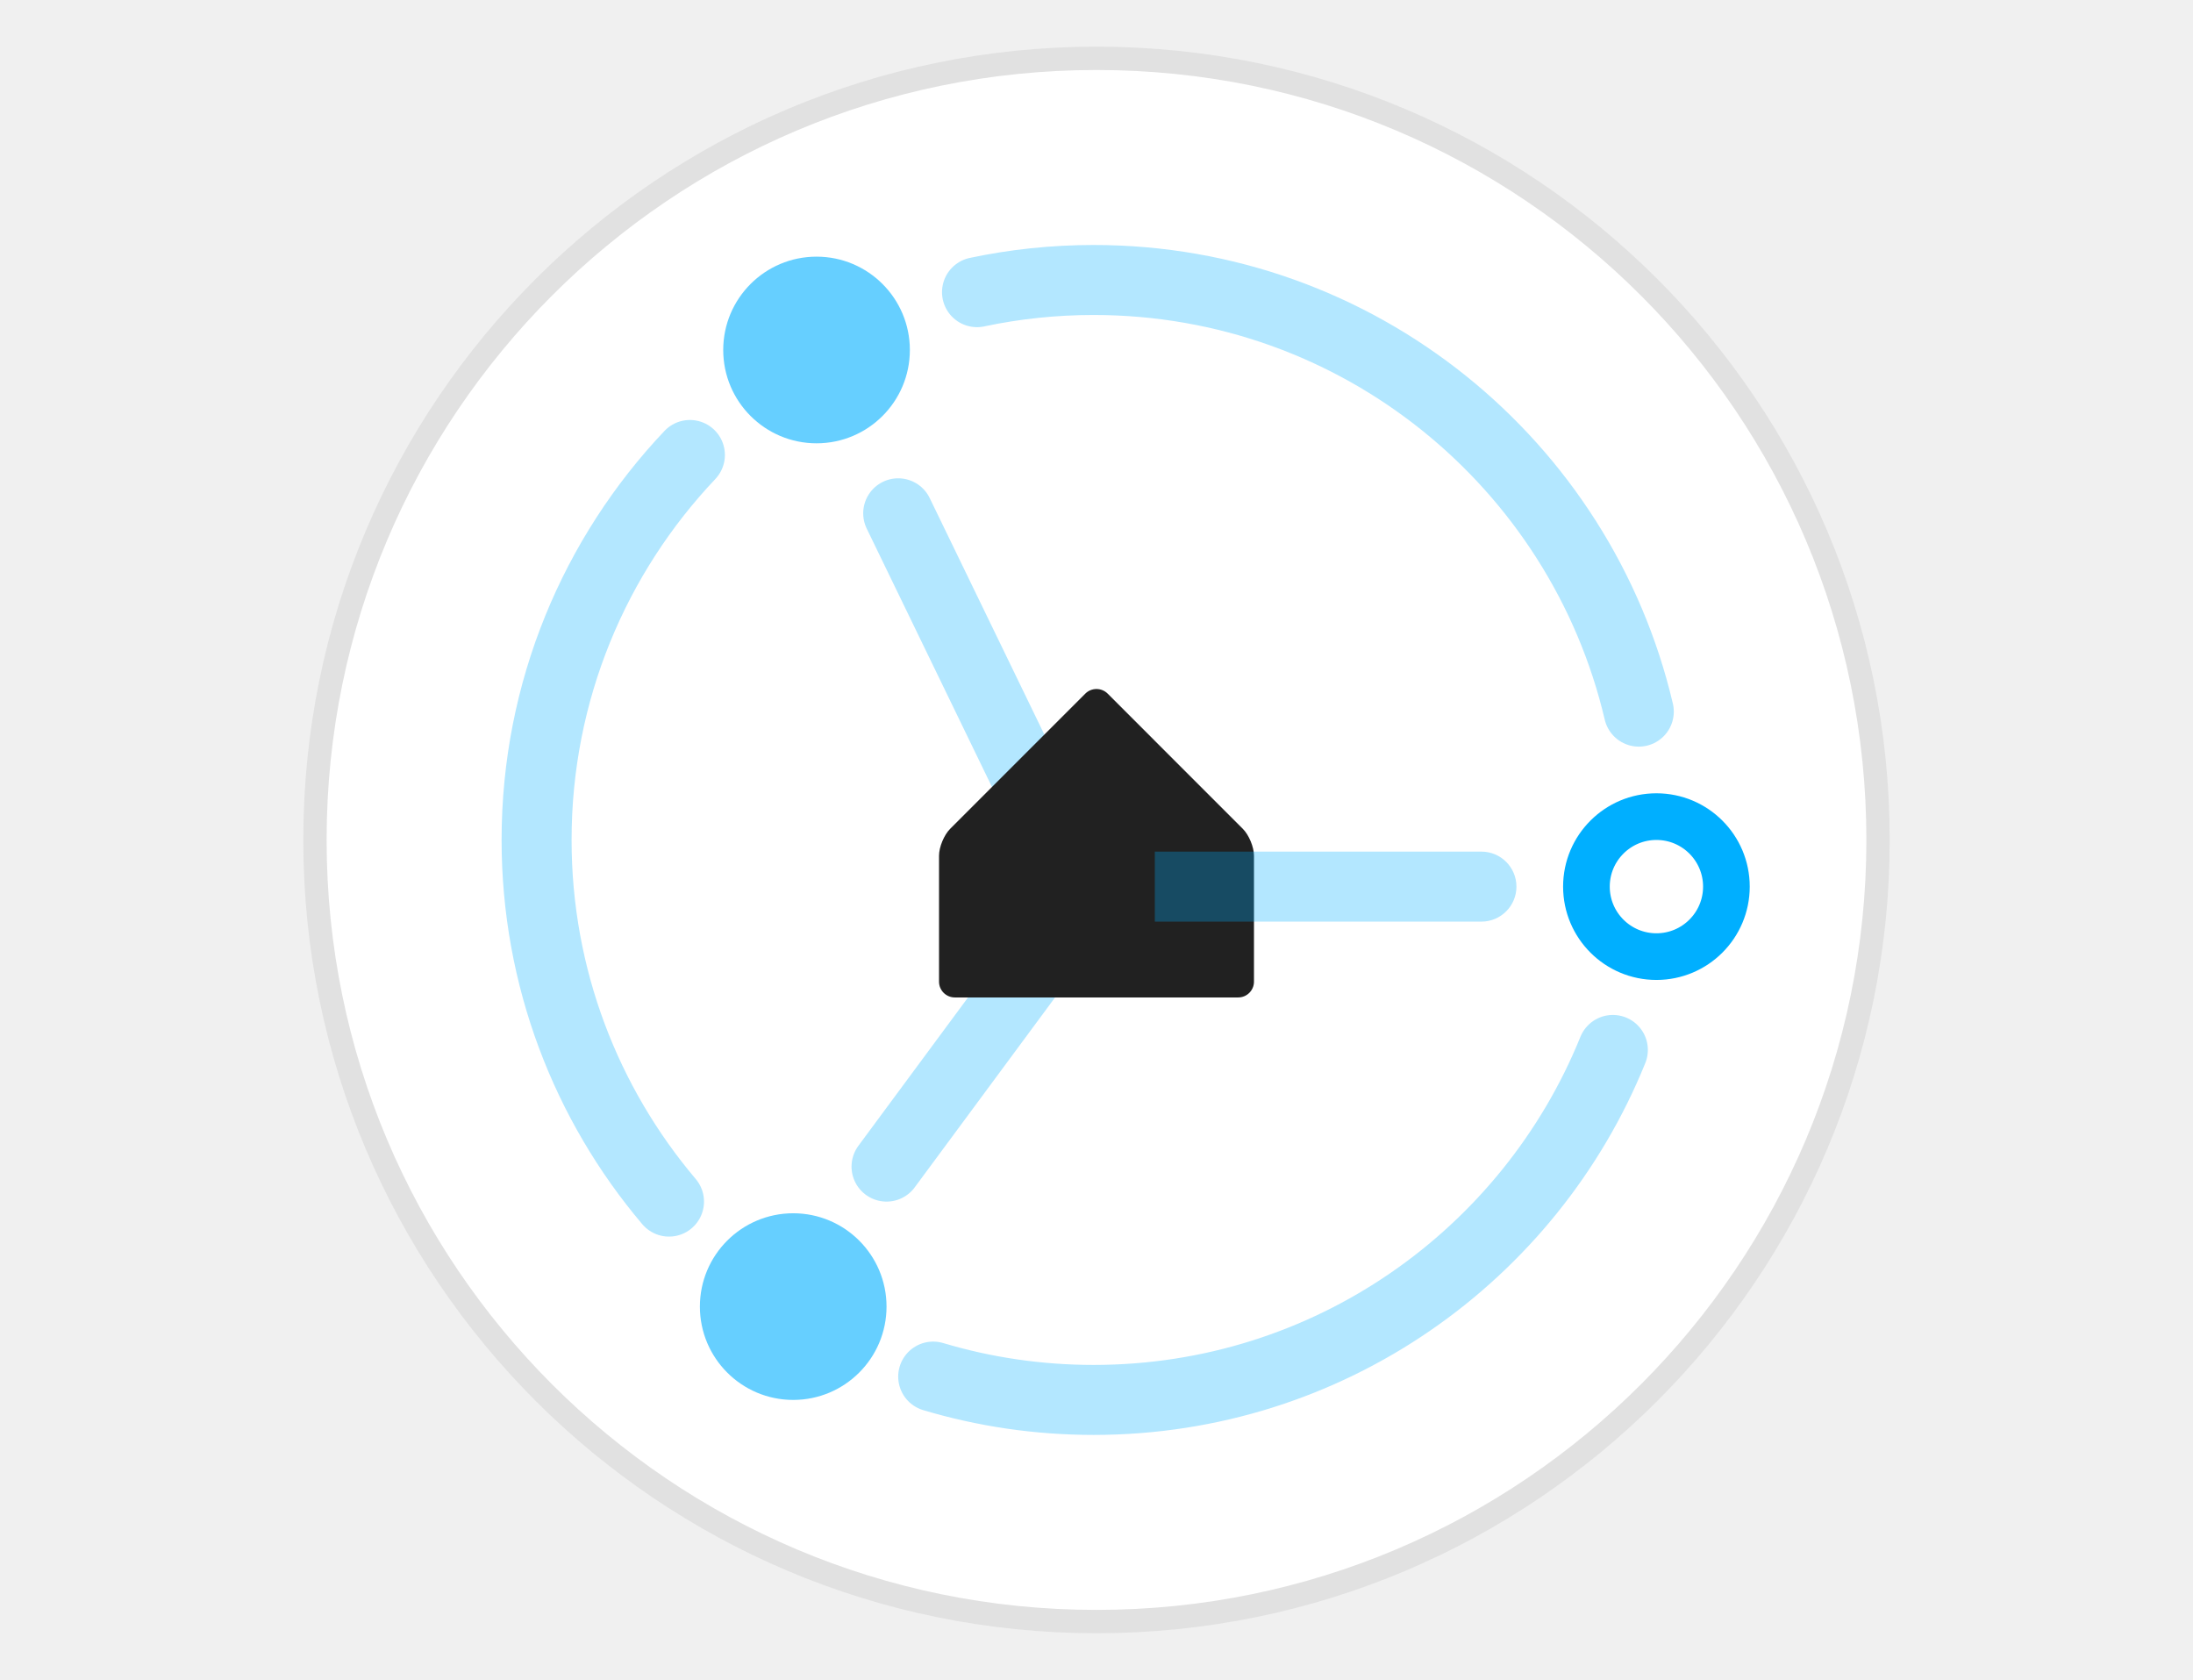
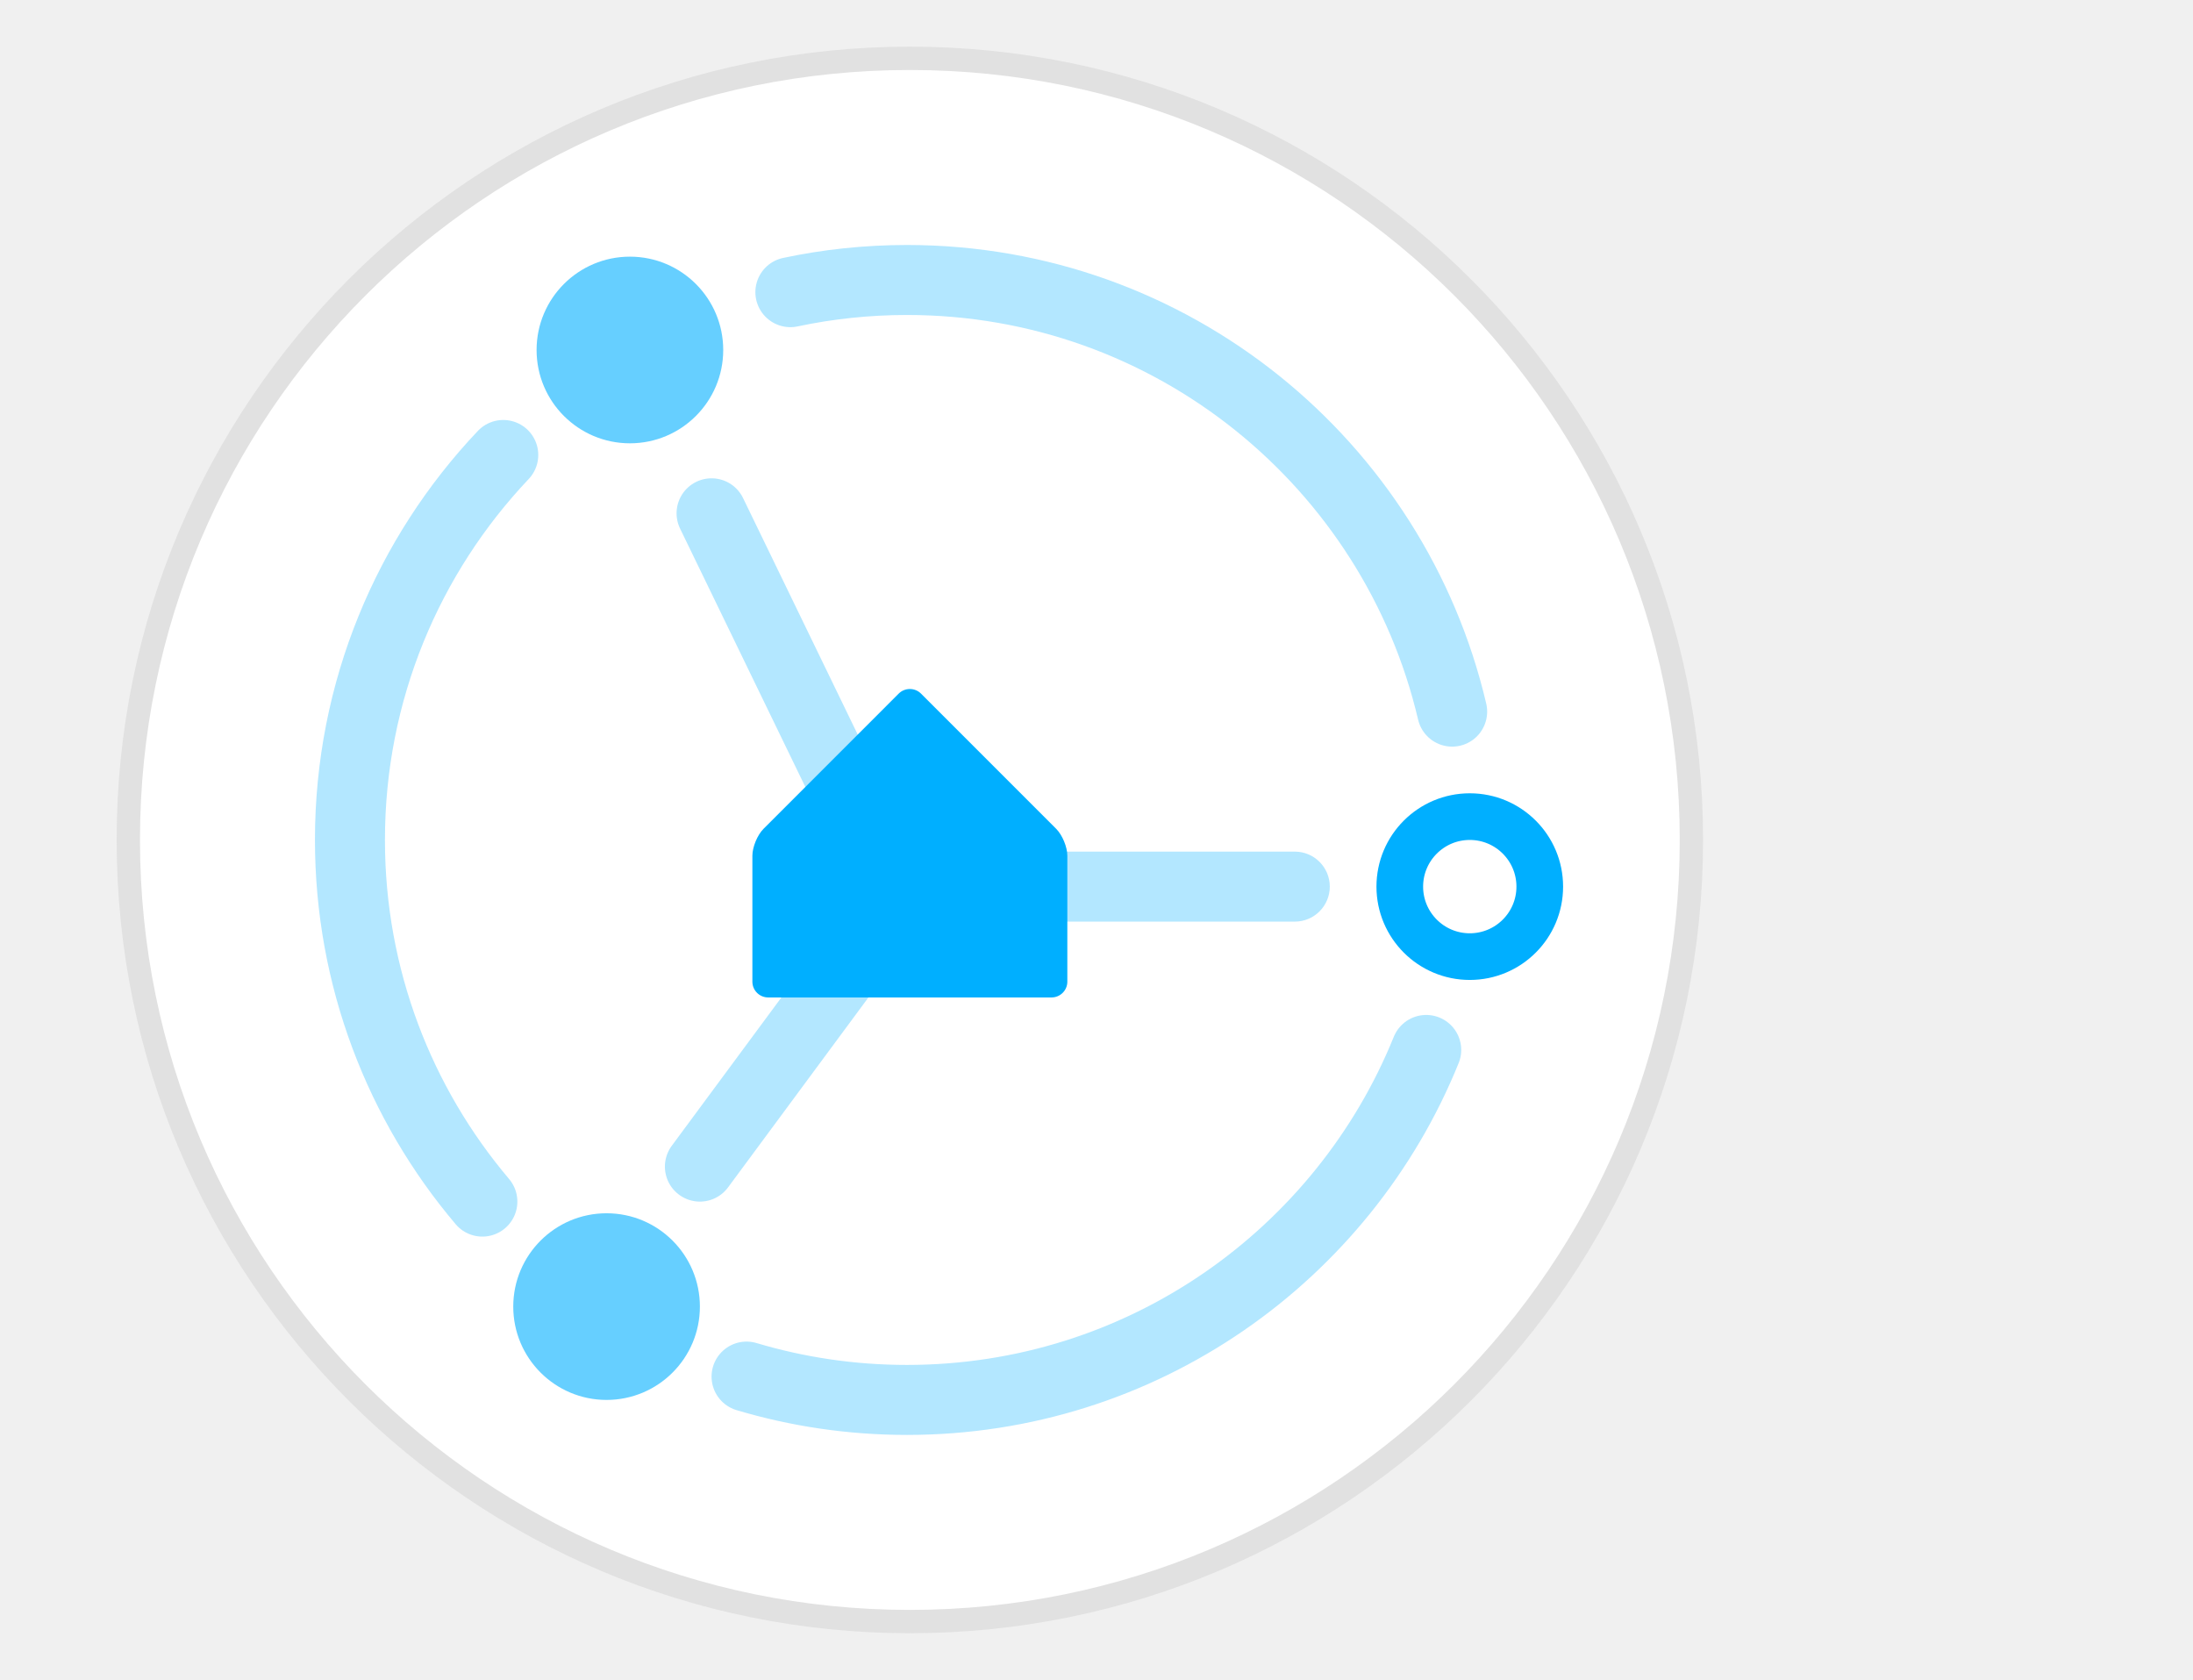
<svg xmlns="http://www.w3.org/2000/svg" width="94" height="72" viewBox="0 0 94 72" fill="none">
-   <path d="M63.136 38.508C63.961 38.433 64.569 37.704 64.494 36.879C64.419 36.054 63.689 35.446 62.864 35.521L63.136 38.508ZM46.636 40.008L63.136 38.508L62.864 35.521L46.364 37.021L46.636 40.008Z" fill="#00AFFF" fill-opacity="0.3" />
-   <path d="M38.5 22L45.972 37.411C46.297 38.081 46.223 38.875 45.781 39.473L38 50" stroke="#00AFFF" stroke-opacity="0.3" stroke-width="3" stroke-linecap="round" stroke-linejoin="bevel" />
-   <circle cx="47" cy="36" r="34" fill="white" />
-   <circle cx="47" cy="36" r="33.5" stroke="black" stroke-opacity="0.12" />
-   <path d="M41.878 12.522C43.49 12.18 45.163 12 46.878 12C58.24 12 67.758 19.896 70.245 30.5M40 59C42.179 59.651 44.487 60 46.878 60C56.95 60 65.573 53.795 69.133 45" stroke="#00AFFF" stroke-opacity="0.3" stroke-width="3" stroke-linecap="round" stroke-linejoin="bevel" />
-   <path d="M38.5 22L45.972 37.411C46.297 38.081 46.223 38.875 45.781 39.473L38 50" stroke="#00AFFF" stroke-opacity="0.3" stroke-width="3" stroke-linecap="round" stroke-linejoin="bevel" />
-   <mask id="mask0_1110_23775" style="mask-type:alpha" maskUnits="userSpaceOnUse" x="38" y="27" width="18" height="18">
-     <path d="M53.75 42.075C53.75 42.446 53.446 42.75 53.075 42.75H40.925C40.554 42.75 40.25 42.446 40.25 42.075V36.675C40.25 36.304 40.465 35.785 40.728 35.522L46.522 29.727C46.785 29.465 47.214 29.465 47.477 29.727L53.272 35.523C53.535 35.786 53.75 36.304 53.75 36.675V42.075Z" fill="black" />
+   <path d="M55.136 38.508C55.961 38.433 56.569 37.704 56.494 36.879C56.419 36.054 55.689 35.446 54.864 35.521L55.136 38.508ZM38.5 38.515L38.636 40.008L55.136 38.508L55 37.015L54.864 35.521L38.364 37.021L38.5 38.515Z" fill="#00AFFF" fill-opacity="0.3" />
+   <path d="M30.5 22L37.972 37.411C38.297 38.081 38.223 38.875 37.781 39.473L30 50" stroke="#00AFFF" stroke-opacity="0.3" stroke-width="3" stroke-linecap="round" stroke-linejoin="bevel" />
+   <circle cx="39" cy="36" r="34" fill="white" />
+   <circle cx="39" cy="36" r="33.5" stroke="black" stroke-opacity="0.12" />
+   <path d="M33.878 12.522C35.49 12.18 37.163 12 38.878 12C50.24 12 59.758 19.896 62.245 30.5M32 59C34.179 59.651 36.487 60 38.878 60C48.95 60 57.573 53.795 61.133 45" stroke="#00AFFF" stroke-opacity="0.3" stroke-width="3" stroke-linecap="round" stroke-linejoin="bevel" />
+   <path d="M30.5 22L37.972 37.411C38.297 38.081 38.223 38.875 37.781 39.473L30 50" stroke="#00AFFF" stroke-opacity="0.3" stroke-width="3" stroke-linecap="round" stroke-linejoin="bevel" />
+   <mask id="mask0_2_810" style="mask-type:alpha" maskUnits="userSpaceOnUse" x="30" y="27" width="18" height="18">
+     <path d="M45.75 42.075C45.75 42.446 45.446 42.75 45.075 42.75H32.925C32.554 42.75 32.25 42.446 32.25 42.075V36.675C32.25 36.304 32.465 35.785 32.728 35.522L38.522 29.727C38.785 29.465 39.214 29.465 39.477 29.727L45.272 35.523C45.535 35.786 45.75 36.304 45.75 36.675V42.075Z" fill="black" />
  </mask>
-   <g mask="url(#mask0_1110_23775)">
-     <rect x="38" y="27" width="18" height="18" fill="#212121" />
+   <g mask="url(#mask0_2_810)">
+     <rect x="30" y="27" width="18" height="18" fill="#00AFFF" />
  </g>
-   <path d="M63.5 39.5C64.328 39.5 65 38.828 65 38C65 37.172 64.328 36.5 63.5 36.5L63.5 39.5ZM49.5 39.5L63.5 39.5L63.5 36.5L49.5 36.5L49.5 39.5Z" fill="#00AFFF" fill-opacity="0.3" />
-   <rect x="31" y="11" width="8" height="8" rx="4" fill="#00AFFF" fill-opacity="0.6" />
-   <rect x="30" y="52" width="8" height="8" rx="4" fill="#00AFFF" fill-opacity="0.6" />
-   <path d="M29.572 19.5C25.498 23.801 23 29.609 23 36C23 41.908 25.135 47.318 28.676 51.5" stroke="#00AFFF" stroke-opacity="0.3" stroke-width="3" stroke-linecap="round" stroke-linejoin="bevel" />
-   <path d="M68 38C68 36.343 69.343 35 71 35C72.657 35 74 36.343 74 38C74 39.657 72.657 41 71 41C69.343 41 68 39.657 68 38Z" stroke="#00AFFF" stroke-width="2" />
+   <path d="M55.5 39.5C56.328 39.5 57 38.828 57 38C57 37.172 56.328 36.5 55.5 36.5L55.5 39.5ZM41.5 38L41.5 39.5L55.5 39.5L55.5 38L55.5 36.5L41.5 36.5L41.5 38Z" fill="#00AFFF" fill-opacity="0.3" />
+   <rect x="23" y="11" width="8" height="8" rx="4" fill="#00AFFF" fill-opacity="0.6" />
+   <rect x="22" y="52" width="8" height="8" rx="4" fill="#00AFFF" fill-opacity="0.6" />
+   <path d="M21.572 19.5C17.498 23.801 15 29.609 15 36C15 41.908 17.135 47.318 20.676 51.5" stroke="#00AFFF" stroke-opacity="0.3" stroke-width="3" stroke-linecap="round" stroke-linejoin="bevel" />
+   <path d="M63 35C64.657 35 66 36.343 66 38C66 39.657 64.657 41 63 41C61.343 41 60 39.657 60 38C60 36.343 61.343 35 63 35Z" stroke="#00AFFF" stroke-width="2" />
</svg>
